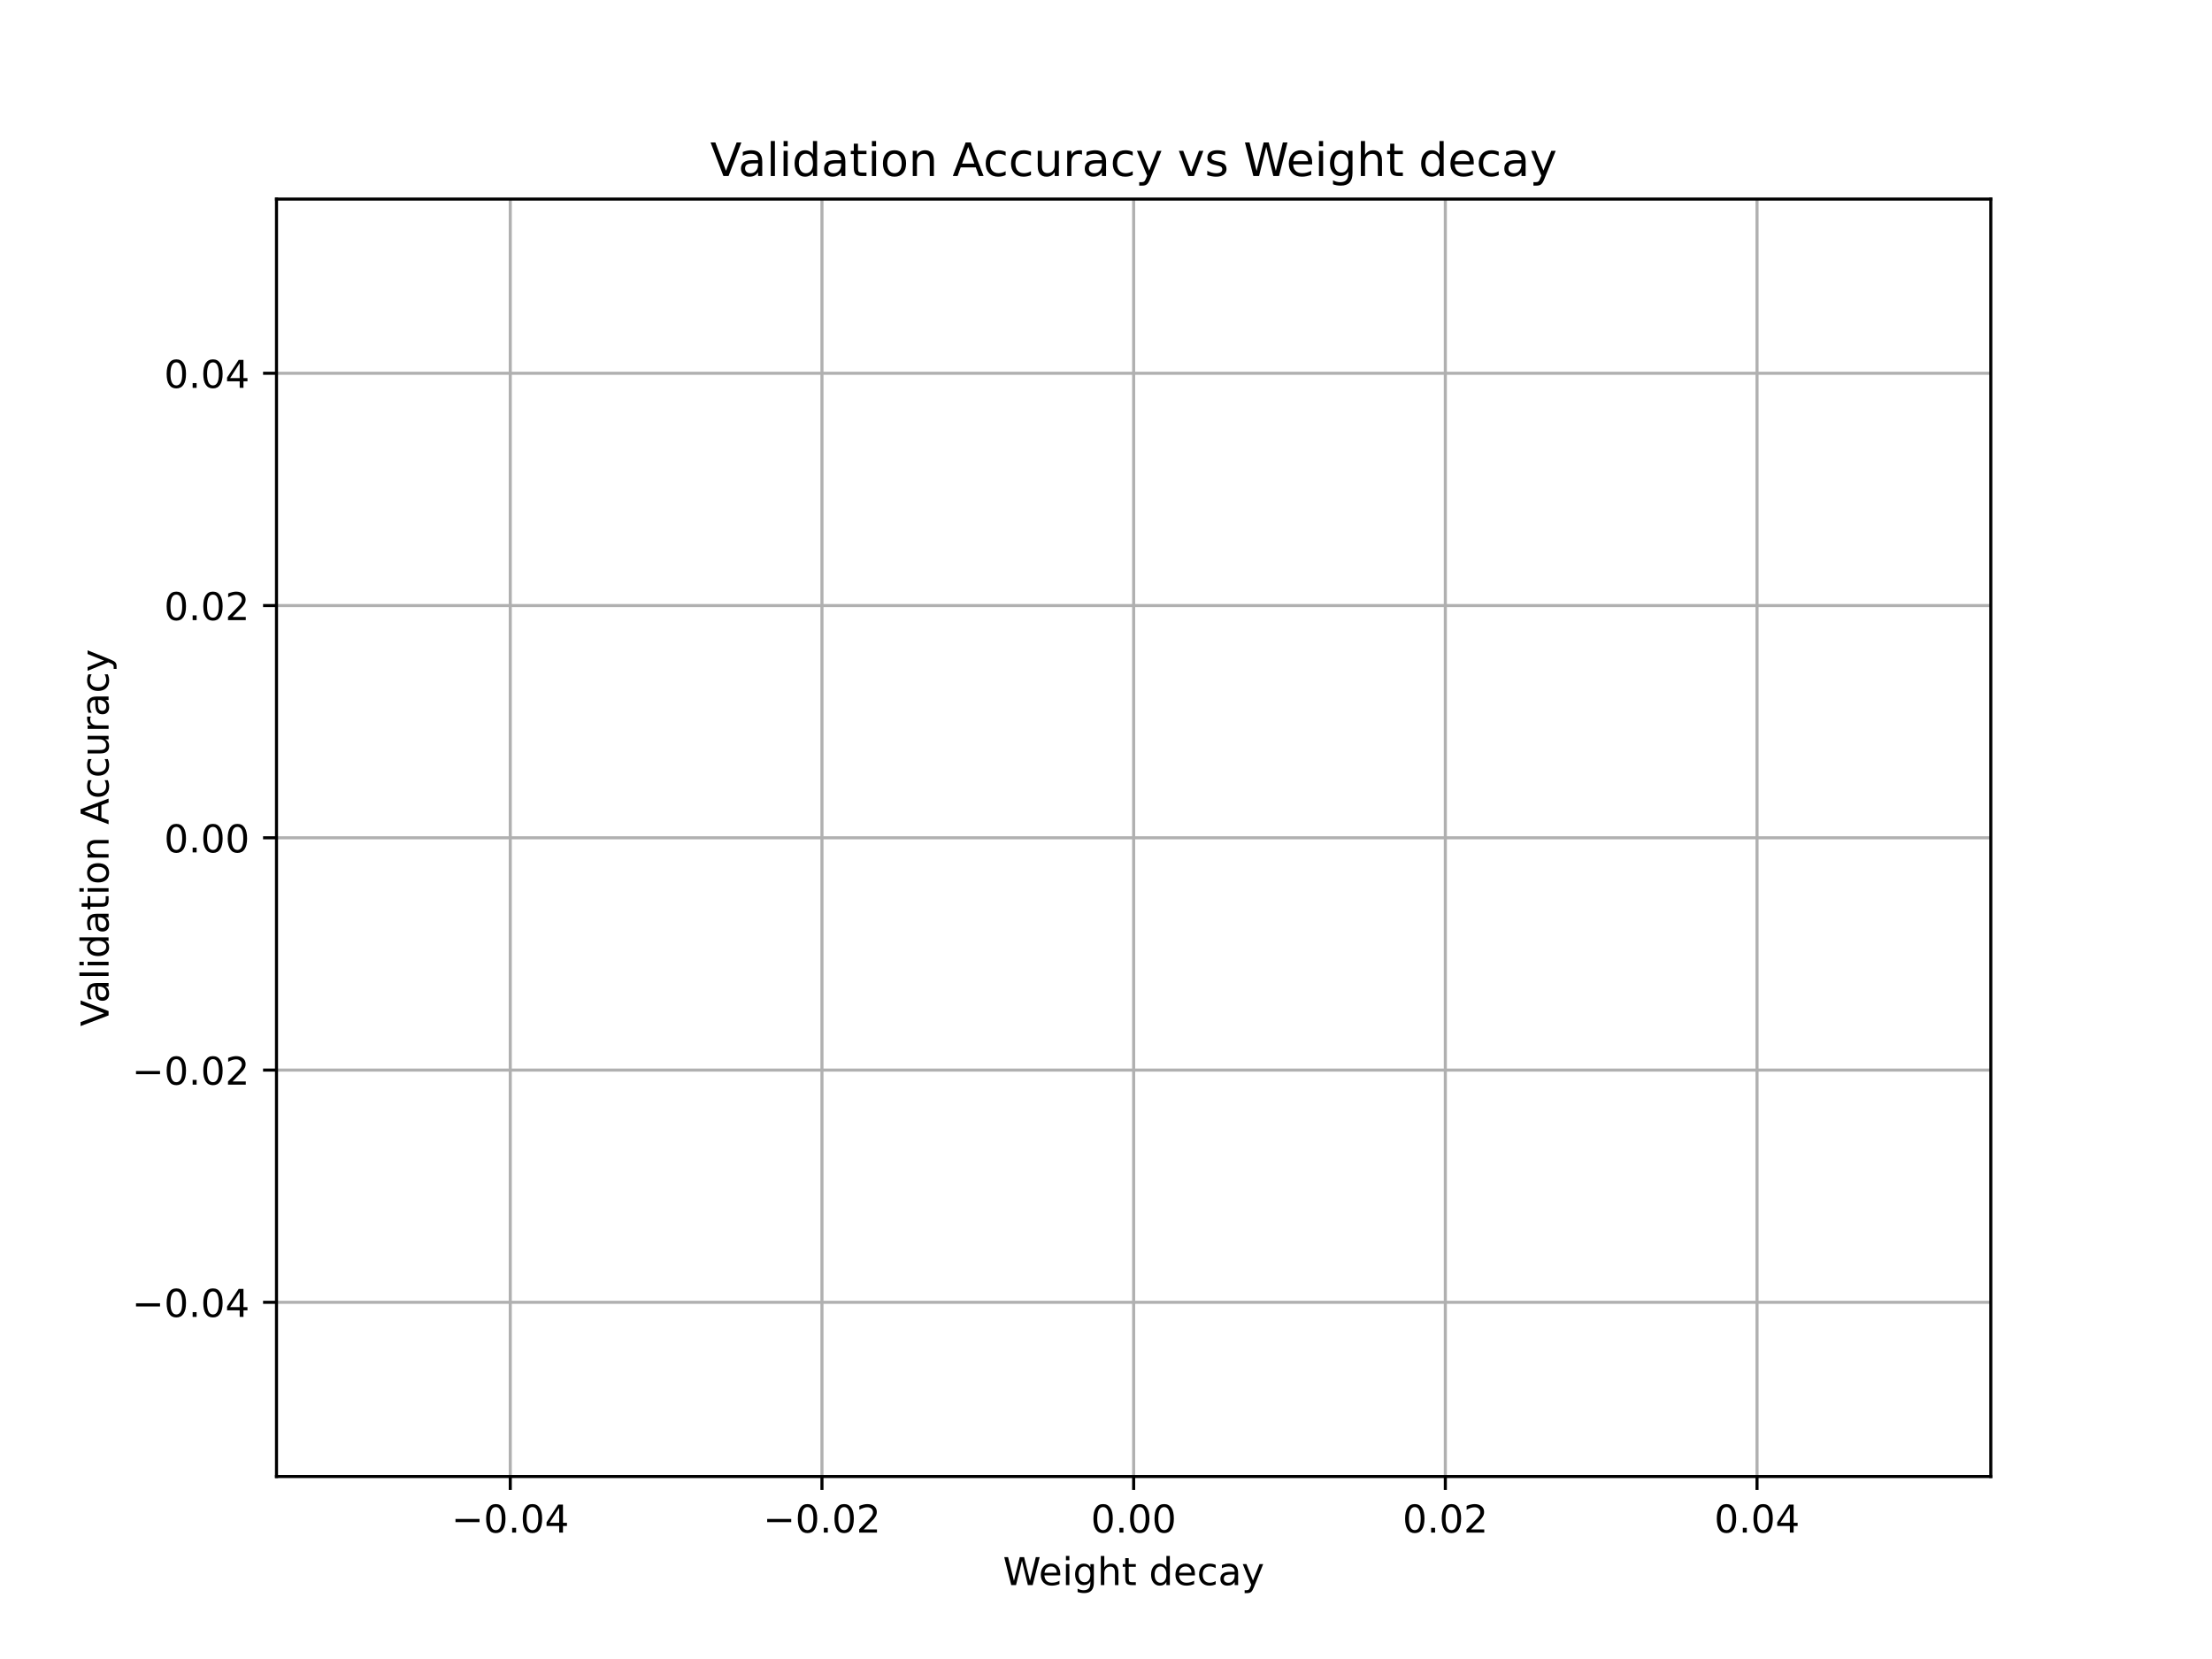
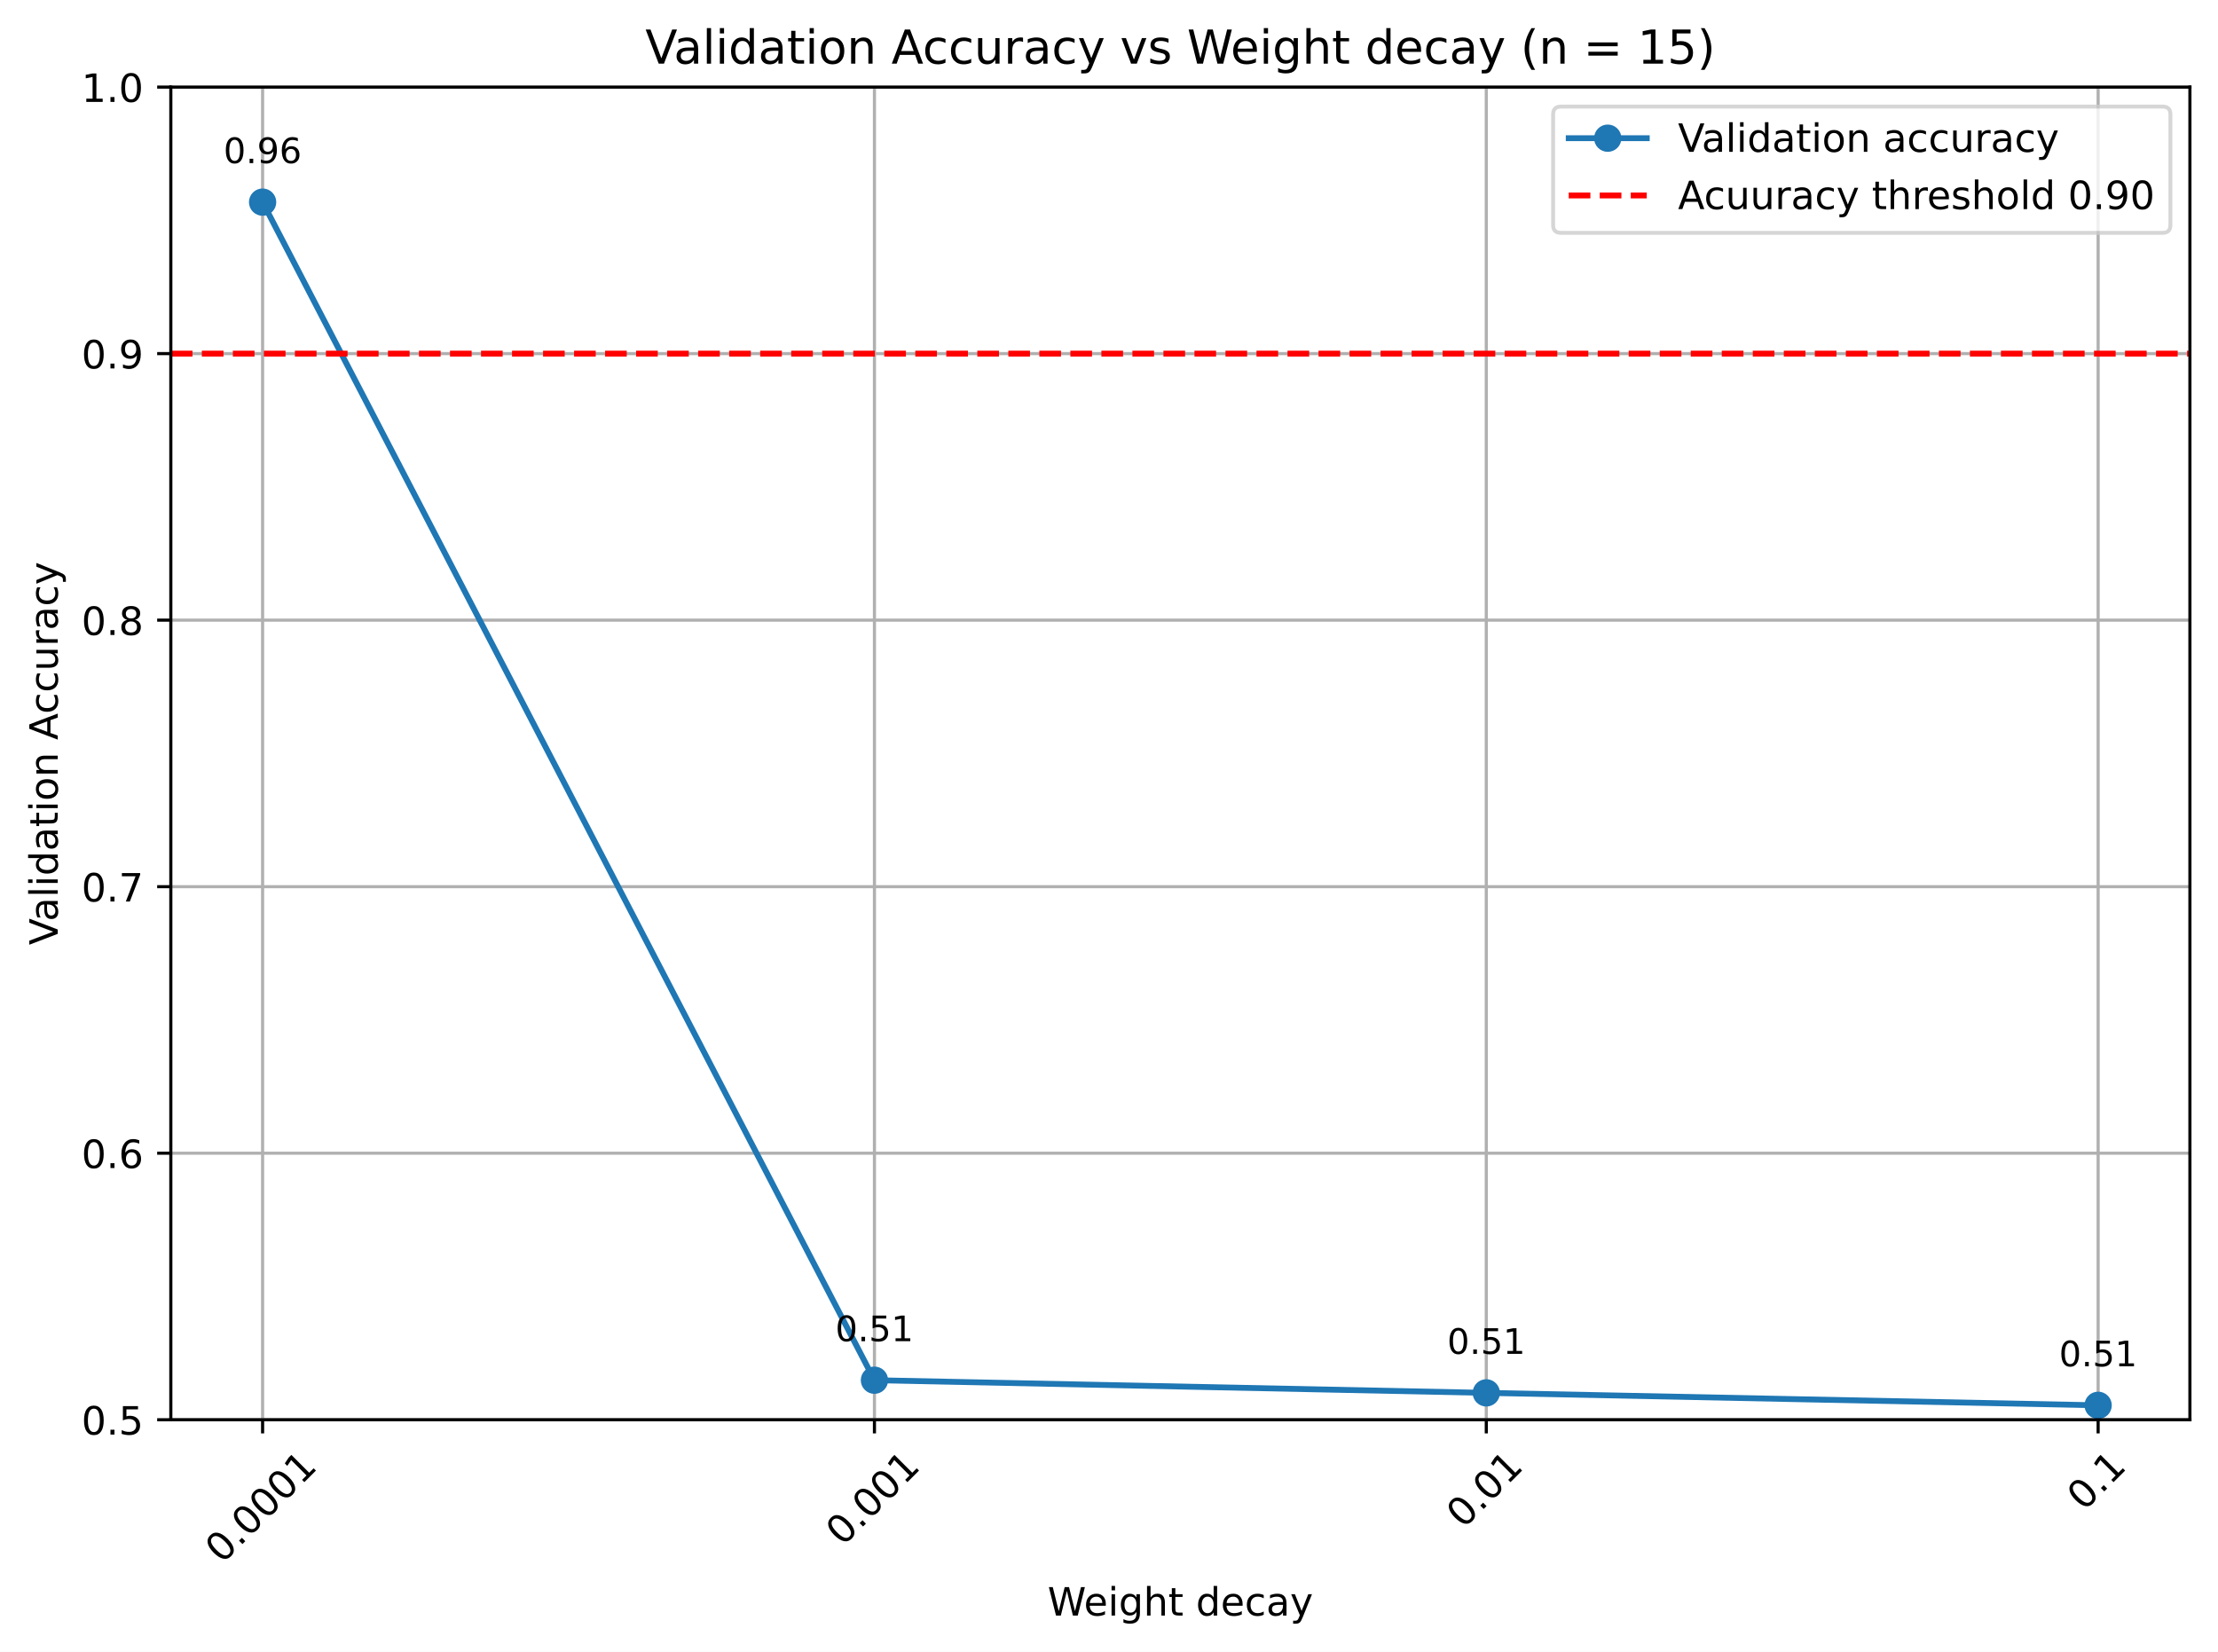
- <svg xmlns="http://www.w3.org/2000/svg" xmlns:xlink="http://www.w3.org/1999/xlink" width="576pt" height="432pt" viewBox="0 0 576 432" version="1.1">
+ <svg xmlns="http://www.w3.org/2000/svg" xmlns:xlink="http://www.w3.org/1999/xlink" width="568.461pt" height="423.329pt" viewBox="0 0 568.461 423.329" version="1.1">
  <defs>
    <style type="text/css">*{stroke-linejoin: round; stroke-linecap: butt}</style>
  </defs>
  <g id="figure_1">
    <g id="patch_1">
-       <path d="M 0 432  L 576 432  L 576 0  L 0 0  z " style="fill: #ffffff" />
+       <path d="M 0 423.329  L 568.461 423.329  L 568.461 0  L 0 0  z " style="fill: #ffffff" />
    </g>
    <g id="axes_1">
      <g id="patch_2">
-         <path d="M 72 384.48  L 518.4 384.48  L 518.4 51.84  L 72 51.84  z " style="fill: #ffffff" />
+         <path d="M 43.781 363.866  L 561.261 363.866  L 561.261 22.318  L 43.781 22.318  z " style="fill: #ffffff" />
      </g>
      <g id="matplotlib.axis_1">
        <g id="xtick_1">
          <g id="line2d_1">
-             <path d="M 132.873 384.48  L 132.873 51.84  " clip-path="url(#p876dbd8a52)" style="fill: none; stroke: #b0b0b0; stroke-width: 0.8; stroke-linecap: square" />
+             <path d="M 67.303 363.866  L 67.303 22.318  " clip-path="url(#p53840d6176)" style="fill: none; stroke: #b0b0b0; stroke-width: 0.8; stroke-linecap: square" />
          </g>
          <g id="line2d_2">
            <defs>
-               <path id="m6a438488a5" d="M 0 0  L 0 3.5  " style="stroke: #000000; stroke-width: 0.8" />
+               <path id="mff8204e455" d="M 0 0  L 0 3.5  " style="stroke: #000000; stroke-width: 0.8" />
            </defs>
            <g>
-               <use xlink:href="#m6a438488a5" x="132.873" y="384.48" style="stroke: #000000; stroke-width: 0.8" />
+               <use xlink:href="#mff8204e455" x="67.303" y="363.866" style="stroke: #000000; stroke-width: 0.8" />
            </g>
          </g>
          <g id="text_1">
-             <g transform="translate(117.5501 399.0784) scale(0.1 -0.1)">
-               <defs>
-                 <path id="DejaVuSans-2212" d="M 678 2272  L 4684 2272  L 4684 1741  L 678 1741  L 678 2272  z " transform="scale(0.015625)" />
+             <g transform="translate(56.88319 400.9806) rotate(-45) scale(0.1 -0.1)">
+               <defs>
                <path id="DejaVuSans-30" d="M 2034 4250  Q 1547 4250 1301 3770  Q 1056 3291 1056 2328  Q 1056 1369 1301 889  Q 1547 409 2034 409  Q 2525 409 2770 889  Q 3016 1369 3016 2328  Q 3016 3291 2770 3770  Q 2525 4250 2034 4250  z M 2034 4750  Q 2819 4750 3233 4129  Q 3647 3509 3647 2328  Q 3647 1150 3233 529  Q 2819 -91 2034 -91  Q 1250 -91 836 529  Q 422 1150 422 2328  Q 422 3509 836 4129  Q 1250 4750 2034 4750  z " transform="scale(0.015625)" />
                <path id="DejaVuSans-2e" d="M 684 794  L 1344 794  L 1344 0  L 684 0  L 684 794  z " transform="scale(0.015625)" />
-                 <path id="DejaVuSans-34" d="M 2419 4116  L 825 1625  L 2419 1625  L 2419 4116  z M 2253 4666  L 3047 4666  L 3047 1625  L 3713 1625  L 3713 1100  L 3047 1100  L 3047 0  L 2419 0  L 2419 1100  L 313 1100  L 313 1709  L 2253 4666  z " transform="scale(0.015625)" />
-               </defs>
-               <use xlink:href="#DejaVuSans-2212" />
-               <use xlink:href="#DejaVuSans-30" x="83.789" />
-               <use xlink:href="#DejaVuSans-2e" x="147.412" />
-               <use xlink:href="#DejaVuSans-30" x="179.199" />
-               <use xlink:href="#DejaVuSans-34" x="242.822" />
+                 <path id="DejaVuSans-31" d="M 794 531  L 1825 531  L 1825 4091  L 703 3866  L 703 4441  L 1819 4666  L 2450 4666  L 2450 531  L 3481 531  L 3481 0  L 794 0  L 794 531  z " transform="scale(0.015625)" />
+               </defs>
+               <use xlink:href="#DejaVuSans-30" />
+               <use xlink:href="#DejaVuSans-2e" x="63.623" />
+               <use xlink:href="#DejaVuSans-30" x="95.41" />
+               <use xlink:href="#DejaVuSans-30" x="159.033" />
+               <use xlink:href="#DejaVuSans-30" x="222.656" />
+               <use xlink:href="#DejaVuSans-31" x="286.279" />
            </g>
          </g>
        </g>
        <g id="xtick_2">
          <g id="line2d_3">
-             <path d="M 214.036 384.48  L 214.036 51.84  " clip-path="url(#p876dbd8a52)" style="fill: none; stroke: #b0b0b0; stroke-width: 0.8; stroke-linecap: square" />
+             <path d="M 224.115 363.866  L 224.115 22.318  " clip-path="url(#p53840d6176)" style="fill: none; stroke: #b0b0b0; stroke-width: 0.8; stroke-linecap: square" />
          </g>
          <g id="line2d_4">
            <g>
-               <use xlink:href="#m6a438488a5" x="214.036" y="384.48" style="stroke: #000000; stroke-width: 0.8" />
+               <use xlink:href="#mff8204e455" x="224.115" y="363.866" style="stroke: #000000; stroke-width: 0.8" />
            </g>
          </g>
          <g id="text_2">
-             <g transform="translate(198.7137 399.0784) scale(0.1 -0.1)">
-               <defs>
-                 <path id="DejaVuSans-32" d="M 1228 531  L 3431 531  L 3431 0  L 469 0  L 469 531  Q 828 903 1448 1529  Q 2069 2156 2228 2338  Q 2531 2678 2651 2914  Q 2772 3150 2772 3378  Q 2772 3750 2511 3984  Q 2250 4219 1831 4219  Q 1534 4219 1204 4116  Q 875 4013 500 3803  L 500 4441  Q 881 4594 1212 4672  Q 1544 4750 1819 4750  Q 2544 4750 2975 4387  Q 3406 4025 3406 3419  Q 3406 3131 3298 2873  Q 3191 2616 2906 2266  Q 2828 2175 2409 1742  Q 1991 1309 1228 531  z " transform="scale(0.015625)" />
-               </defs>
-               <use xlink:href="#DejaVuSans-2212" />
-               <use xlink:href="#DejaVuSans-30" x="83.789" />
-               <use xlink:href="#DejaVuSans-2e" x="147.412" />
-               <use xlink:href="#DejaVuSans-30" x="179.199" />
-               <use xlink:href="#DejaVuSans-32" x="242.822" />
+             <g transform="translate(215.9448 396.4816) rotate(-45) scale(0.1 -0.1)">
+               <use xlink:href="#DejaVuSans-30" />
+               <use xlink:href="#DejaVuSans-2e" x="63.623" />
+               <use xlink:href="#DejaVuSans-30" x="95.41" />
+               <use xlink:href="#DejaVuSans-30" x="159.033" />
+               <use xlink:href="#DejaVuSans-31" x="222.656" />
            </g>
          </g>
        </g>
        <g id="xtick_3">
          <g id="line2d_5">
-             <path d="M 295.2 384.48  L 295.2 51.84  " clip-path="url(#p876dbd8a52)" style="fill: none; stroke: #b0b0b0; stroke-width: 0.8; stroke-linecap: square" />
+             <path d="M 380.927 363.866  L 380.927 22.318  " clip-path="url(#p53840d6176)" style="fill: none; stroke: #b0b0b0; stroke-width: 0.8; stroke-linecap: square" />
          </g>
          <g id="line2d_6">
            <g>
-               <use xlink:href="#m6a438488a5" x="295.2" y="384.48" style="stroke: #000000; stroke-width: 0.8" />
+               <use xlink:href="#mff8204e455" x="380.927" y="363.866" style="stroke: #000000; stroke-width: 0.8" />
            </g>
          </g>
          <g id="text_3">
-             <g transform="translate(284.0672 399.0784) scale(0.1 -0.1)">
+             <g transform="translate(375.0064 391.9827) rotate(-45) scale(0.1 -0.1)">
              <use xlink:href="#DejaVuSans-30" />
              <use xlink:href="#DejaVuSans-2e" x="63.623" />
              <use xlink:href="#DejaVuSans-30" x="95.41" />
-               <use xlink:href="#DejaVuSans-30" x="159.033" />
+               <use xlink:href="#DejaVuSans-31" x="159.033" />
            </g>
          </g>
        </g>
        <g id="xtick_4">
          <g id="line2d_7">
-             <path d="M 376.364 384.48  L 376.364 51.84  " clip-path="url(#p876dbd8a52)" style="fill: none; stroke: #b0b0b0; stroke-width: 0.8; stroke-linecap: square" />
+             <path d="M 537.739 363.866  L 537.739 22.318  " clip-path="url(#p53840d6176)" style="fill: none; stroke: #b0b0b0; stroke-width: 0.8; stroke-linecap: square" />
          </g>
          <g id="line2d_8">
            <g>
-               <use xlink:href="#m6a438488a5" x="376.364" y="384.48" style="stroke: #000000; stroke-width: 0.8" />
+               <use xlink:href="#mff8204e455" x="537.739" y="363.866" style="stroke: #000000; stroke-width: 0.8" />
            </g>
          </g>
          <g id="text_4">
-             <g transform="translate(365.2308 399.0784) scale(0.1 -0.1)">
-               <use xlink:href="#DejaVuSans-30" />
-               <use xlink:href="#DejaVuSans-2e" x="63.623" />
-               <use xlink:href="#DejaVuSans-30" x="95.41" />
-               <use xlink:href="#DejaVuSans-32" x="159.033" />
-             </g>
-           </g>
-         </g>
-         <g id="xtick_5">
-           <g id="line2d_9">
-             <path d="M 457.527 384.48  L 457.527 51.84  " clip-path="url(#p876dbd8a52)" style="fill: none; stroke: #b0b0b0; stroke-width: 0.8; stroke-linecap: square" />
-           </g>
-           <g id="line2d_10">
-             <g>
-               <use xlink:href="#m6a438488a5" x="457.527" y="384.48" style="stroke: #000000; stroke-width: 0.8" />
-             </g>
-           </g>
-           <g id="text_5">
-             <g transform="translate(446.3945 399.0784) scale(0.1 -0.1)">
-               <use xlink:href="#DejaVuSans-30" />
-               <use xlink:href="#DejaVuSans-2e" x="63.623" />
-               <use xlink:href="#DejaVuSans-30" x="95.41" />
-               <use xlink:href="#DejaVuSans-34" x="159.033" />
-             </g>
-           </g>
-         </g>
-         <g id="text_6">
-           <g transform="translate(261.1687 412.7566) scale(0.1 -0.1)">
+             <g transform="translate(534.068 387.4837) rotate(-45) scale(0.1 -0.1)">
+               <use xlink:href="#DejaVuSans-30" />
+               <use xlink:href="#DejaVuSans-2e" x="63.623" />
+               <use xlink:href="#DejaVuSans-31" x="95.41" />
+             </g>
+           </g>
+         </g>
+         <g id="text_5">
+           <g transform="translate(268.49 414.0496) scale(0.1 -0.1)">
            <defs>
              <path id="DejaVuSans-57" d="M 213 4666  L 850 4666  L 1831 722  L 2809 4666  L 3519 4666  L 4500 722  L 5478 4666  L 6119 4666  L 4947 0  L 4153 0  L 3169 4050  L 2175 0  L 1381 0  L 213 4666  z " transform="scale(0.015625)" />
              <path id="DejaVuSans-65" d="M 3597 1894  L 3597 1613  L 953 1613  Q 991 1019 1311 708  Q 1631 397 2203 397  Q 2534 397 2845 478  Q 3156 559 3463 722  L 3463 178  Q 3153 47 2828 -22  Q 2503 -91 2169 -91  Q 1331 -91 842 396  Q 353 884 353 1716  Q 353 2575 817 3079  Q 1281 3584 2069 3584  Q 2775 3584 3186 3129  Q 3597 2675 3597 1894  z M 3022 2063  Q 3016 2534 2758 2815  Q 2500 3097 2075 3097  Q 1594 3097 1305 2825  Q 1016 2553 972 2059  L 3022 2063  z " transform="scale(0.015625)" />
              <path id="DejaVuSans-69" d="M 603 3500  L 1178 3500  L 1178 0  L 603 0  L 603 3500  z M 603 4863  L 1178 4863  L 1178 4134  L 603 4134  L 603 4863  z " transform="scale(0.015625)" />
              <path id="DejaVuSans-67" d="M 2906 1791  Q 2906 2416 2648 2759  Q 2391 3103 1925 3103  Q 1463 3103 1205 2759  Q 947 2416 947 1791  Q 947 1169 1205 825  Q 1463 481 1925 481  Q 2391 481 2648 825  Q 2906 1169 2906 1791  z M 3481 434  Q 3481 -459 3084 -895  Q 2688 -1331 1869 -1331  Q 1566 -1331 1297 -1286  Q 1028 -1241 775 -1147  L 775 -588  Q 1028 -725 1275 -790  Q 1522 -856 1778 -856  Q 2344 -856 2625 -561  Q 2906 -266 2906 331  L 2906 616  Q 2728 306 2450 153  Q 2172 0 1784 0  Q 1141 0 747 490  Q 353 981 353 1791  Q 353 2603 747 3093  Q 1141 3584 1784 3584  Q 2172 3584 2450 3431  Q 2728 3278 2906 2969  L 2906 3500  L 3481 3500  L 3481 434  z " transform="scale(0.015625)" />
              <path id="DejaVuSans-68" d="M 3513 2113  L 3513 0  L 2938 0  L 2938 2094  Q 2938 2591 2744 2837  Q 2550 3084 2163 3084  Q 1697 3084 1428 2787  Q 1159 2491 1159 1978  L 1159 0  L 581 0  L 581 4863  L 1159 4863  L 1159 2956  Q 1366 3272 1645 3428  Q 1925 3584 2291 3584  Q 2894 3584 3203 3211  Q 3513 2838 3513 2113  z " transform="scale(0.015625)" />
              <path id="DejaVuSans-74" d="M 1172 4494  L 1172 3500  L 2356 3500  L 2356 3053  L 1172 3053  L 1172 1153  Q 1172 725 1289 603  Q 1406 481 1766 481  L 2356 481  L 2356 0  L 1766 0  Q 1100 0 847 248  Q 594 497 594 1153  L 594 3053  L 172 3053  L 172 3500  L 594 3500  L 594 4494  L 1172 4494  z " transform="scale(0.015625)" />
              <path id="DejaVuSans-20" transform="scale(0.015625)" />
              <path id="DejaVuSans-64" d="M 2906 2969  L 2906 4863  L 3481 4863  L 3481 0  L 2906 0  L 2906 525  Q 2725 213 2448 61  Q 2172 -91 1784 -91  Q 1150 -91 751 415  Q 353 922 353 1747  Q 353 2572 751 3078  Q 1150 3584 1784 3584  Q 2172 3584 2448 3432  Q 2725 3281 2906 2969  z M 947 1747  Q 947 1113 1208 752  Q 1469 391 1925 391  Q 2381 391 2643 752  Q 2906 1113 2906 1747  Q 2906 2381 2643 2742  Q 2381 3103 1925 3103  Q 1469 3103 1208 2742  Q 947 2381 947 1747  z " transform="scale(0.015625)" />
              <path id="DejaVuSans-63" d="M 3122 3366  L 3122 2828  Q 2878 2963 2633 3030  Q 2388 3097 2138 3097  Q 1578 3097 1268 2742  Q 959 2388 959 1747  Q 959 1106 1268 751  Q 1578 397 2138 397  Q 2388 397 2633 464  Q 2878 531 3122 666  L 3122 134  Q 2881 22 2623 -34  Q 2366 -91 2075 -91  Q 1284 -91 818 406  Q 353 903 353 1747  Q 353 2603 823 3093  Q 1294 3584 2113 3584  Q 2378 3584 2631 3529  Q 2884 3475 3122 3366  z " transform="scale(0.015625)" />
              <path id="DejaVuSans-61" d="M 2194 1759  Q 1497 1759 1228 1600  Q 959 1441 959 1056  Q 959 750 1161 570  Q 1363 391 1709 391  Q 2188 391 2477 730  Q 2766 1069 2766 1631  L 2766 1759  L 2194 1759  z M 3341 1997  L 3341 0  L 2766 0  L 2766 531  Q 2569 213 2275 61  Q 1981 -91 1556 -91  Q 1019 -91 701 211  Q 384 513 384 1019  Q 384 1609 779 1909  Q 1175 2209 1959 2209  L 2766 2209  L 2766 2266  Q 2766 2663 2505 2880  Q 2244 3097 1772 3097  Q 1472 3097 1187 3025  Q 903 2953 641 2809  L 641 3341  Q 956 3463 1253 3523  Q 1550 3584 1831 3584  Q 2591 3584 2966 3190  Q 3341 2797 3341 1997  z " transform="scale(0.015625)" />
              <path id="DejaVuSans-79" d="M 2059 -325  Q 1816 -950 1584 -1140  Q 1353 -1331 966 -1331  L 506 -1331  L 506 -850  L 844 -850  Q 1081 -850 1212 -737  Q 1344 -625 1503 -206  L 1606 56  L 191 3500  L 800 3500  L 1894 763  L 2988 3500  L 3597 3500  L 2059 -325  z " transform="scale(0.015625)" />
            </defs>
            <use xlink:href="#DejaVuSans-57" />
            <use xlink:href="#DejaVuSans-65" x="93.002" />
            <use xlink:href="#DejaVuSans-69" x="154.525" />
            <use xlink:href="#DejaVuSans-67" x="182.309" />
            <use xlink:href="#DejaVuSans-68" x="245.785" />
            <use xlink:href="#DejaVuSans-74" x="309.164" />
            <use xlink:href="#DejaVuSans-20" x="348.373" />
            <use xlink:href="#DejaVuSans-64" x="380.16" />
            <use xlink:href="#DejaVuSans-65" x="443.637" />
            <use xlink:href="#DejaVuSans-63" x="505.16" />
            <use xlink:href="#DejaVuSans-61" x="560.141" />
            <use xlink:href="#DejaVuSans-79" x="621.42" />
          </g>
        </g>
      </g>
      <g id="matplotlib.axis_2">
        <g id="ytick_1">
+           <g id="line2d_9">
+             <path d="M 43.781 363.866  L 561.261 363.866  " clip-path="url(#p53840d6176)" style="fill: none; stroke: #b0b0b0; stroke-width: 0.8; stroke-linecap: square" />
+           </g>
+           <g id="line2d_10">
+             <defs>
+               <path id="mcdc24b4fce" d="M 0 0  L -3.5 0  " style="stroke: #000000; stroke-width: 0.8" />
+             </defs>
+             <g>
+               <use xlink:href="#mcdc24b4fce" x="43.781" y="363.866" style="stroke: #000000; stroke-width: 0.8" />
+             </g>
+           </g>
+           <g id="text_6">
+             <g transform="translate(20.87813 367.6648) scale(0.1 -0.1)">
+               <defs>
+                 <path id="DejaVuSans-35" d="M 691 4666  L 3169 4666  L 3169 4134  L 1269 4134  L 1269 2991  Q 1406 3038 1543 3061  Q 1681 3084 1819 3084  Q 2600 3084 3056 2656  Q 3513 2228 3513 1497  Q 3513 744 3044 326  Q 2575 -91 1722 -91  Q 1428 -91 1123 -41  Q 819 9 494 109  L 494 744  Q 775 591 1075 516  Q 1375 441 1709 441  Q 2250 441 2565 725  Q 2881 1009 2881 1497  Q 2881 1984 2565 2268  Q 2250 2553 1709 2553  Q 1456 2553 1204 2497  Q 953 2441 691 2322  L 691 4666  z " transform="scale(0.015625)" />
+               </defs>
+               <use xlink:href="#DejaVuSans-30" />
+               <use xlink:href="#DejaVuSans-2e" x="63.623" />
+               <use xlink:href="#DejaVuSans-35" x="95.41" />
+             </g>
+           </g>
+         </g>
+         <g id="ytick_2">
          <g id="line2d_11">
-             <path d="M 72 339.12  L 518.4 339.12  " clip-path="url(#p876dbd8a52)" style="fill: none; stroke: #b0b0b0; stroke-width: 0.8; stroke-linecap: square" />
+             <path d="M 43.781 295.556  L 561.261 295.556  " clip-path="url(#p53840d6176)" style="fill: none; stroke: #b0b0b0; stroke-width: 0.8; stroke-linecap: square" />
          </g>
          <g id="line2d_12">
-             <defs>
-               <path id="m24ba1bcd34" d="M 0 0  L -3.5 0  " style="stroke: #000000; stroke-width: 0.8" />
-             </defs>
-             <g>
-               <use xlink:href="#m24ba1bcd34" x="72" y="339.12" style="stroke: #000000; stroke-width: 0.8" />
+             <g>
+               <use xlink:href="#mcdc24b4fce" x="43.781" y="295.556" style="stroke: #000000; stroke-width: 0.8" />
            </g>
          </g>
          <g id="text_7">
-             <g transform="translate(34.35469 342.9192) scale(0.1 -0.1)">
-               <use xlink:href="#DejaVuSans-2212" />
-               <use xlink:href="#DejaVuSans-30" x="83.789" />
-               <use xlink:href="#DejaVuSans-2e" x="147.412" />
-               <use xlink:href="#DejaVuSans-30" x="179.199" />
-               <use xlink:href="#DejaVuSans-34" x="242.822" />
-             </g>
-           </g>
-         </g>
-         <g id="ytick_2">
+             <g transform="translate(20.87813 299.3553) scale(0.1 -0.1)">
+               <defs>
+                 <path id="DejaVuSans-36" d="M 2113 2584  Q 1688 2584 1439 2293  Q 1191 2003 1191 1497  Q 1191 994 1439 701  Q 1688 409 2113 409  Q 2538 409 2786 701  Q 3034 994 3034 1497  Q 3034 2003 2786 2293  Q 2538 2584 2113 2584  z M 3366 4563  L 3366 3988  Q 3128 4100 2886 4159  Q 2644 4219 2406 4219  Q 1781 4219 1451 3797  Q 1122 3375 1075 2522  Q 1259 2794 1537 2939  Q 1816 3084 2150 3084  Q 2853 3084 3261 2657  Q 3669 2231 3669 1497  Q 3669 778 3244 343  Q 2819 -91 2113 -91  Q 1303 -91 875 529  Q 447 1150 447 2328  Q 447 3434 972 4092  Q 1497 4750 2381 4750  Q 2619 4750 2861 4703  Q 3103 4656 3366 4563  z " transform="scale(0.015625)" />
+               </defs>
+               <use xlink:href="#DejaVuSans-30" />
+               <use xlink:href="#DejaVuSans-2e" x="63.623" />
+               <use xlink:href="#DejaVuSans-36" x="95.41" />
+             </g>
+           </g>
+         </g>
+         <g id="ytick_3">
          <g id="line2d_13">
-             <path d="M 72 278.64  L 518.4 278.64  " clip-path="url(#p876dbd8a52)" style="fill: none; stroke: #b0b0b0; stroke-width: 0.8; stroke-linecap: square" />
+             <path d="M 43.781 227.247  L 561.261 227.247  " clip-path="url(#p53840d6176)" style="fill: none; stroke: #b0b0b0; stroke-width: 0.8; stroke-linecap: square" />
          </g>
          <g id="line2d_14">
            <g>
-               <use xlink:href="#m24ba1bcd34" x="72" y="278.64" style="stroke: #000000; stroke-width: 0.8" />
+               <use xlink:href="#mcdc24b4fce" x="43.781" y="227.247" style="stroke: #000000; stroke-width: 0.8" />
            </g>
          </g>
          <g id="text_8">
-             <g transform="translate(34.35469 282.4392) scale(0.1 -0.1)">
-               <use xlink:href="#DejaVuSans-2212" />
-               <use xlink:href="#DejaVuSans-30" x="83.789" />
-               <use xlink:href="#DejaVuSans-2e" x="147.412" />
-               <use xlink:href="#DejaVuSans-30" x="179.199" />
-               <use xlink:href="#DejaVuSans-32" x="242.822" />
-             </g>
-           </g>
-         </g>
-         <g id="ytick_3">
+             <g transform="translate(20.87813 231.0458) scale(0.1 -0.1)">
+               <defs>
+                 <path id="DejaVuSans-37" d="M 525 4666  L 3525 4666  L 3525 4397  L 1831 0  L 1172 0  L 2766 4134  L 525 4134  L 525 4666  z " transform="scale(0.015625)" />
+               </defs>
+               <use xlink:href="#DejaVuSans-30" />
+               <use xlink:href="#DejaVuSans-2e" x="63.623" />
+               <use xlink:href="#DejaVuSans-37" x="95.41" />
+             </g>
+           </g>
+         </g>
+         <g id="ytick_4">
          <g id="line2d_15">
-             <path d="M 72 218.16  L 518.4 218.16  " clip-path="url(#p876dbd8a52)" style="fill: none; stroke: #b0b0b0; stroke-width: 0.8; stroke-linecap: square" />
+             <path d="M 43.781 158.937  L 561.261 158.937  " clip-path="url(#p53840d6176)" style="fill: none; stroke: #b0b0b0; stroke-width: 0.8; stroke-linecap: square" />
          </g>
          <g id="line2d_16">
            <g>
-               <use xlink:href="#m24ba1bcd34" x="72" y="218.16" style="stroke: #000000; stroke-width: 0.8" />
+               <use xlink:href="#mcdc24b4fce" x="43.781" y="158.937" style="stroke: #000000; stroke-width: 0.8" />
            </g>
          </g>
          <g id="text_9">
-             <g transform="translate(42.73438 221.9592) scale(0.1 -0.1)">
-               <use xlink:href="#DejaVuSans-30" />
+             <g transform="translate(20.87813 162.7363) scale(0.1 -0.1)">
+               <defs>
+                 <path id="DejaVuSans-38" d="M 2034 2216  Q 1584 2216 1326 1975  Q 1069 1734 1069 1313  Q 1069 891 1326 650  Q 1584 409 2034 409  Q 2484 409 2743 651  Q 3003 894 3003 1313  Q 3003 1734 2745 1975  Q 2488 2216 2034 2216  z M 1403 2484  Q 997 2584 770 2862  Q 544 3141 544 3541  Q 544 4100 942 4425  Q 1341 4750 2034 4750  Q 2731 4750 3128 4425  Q 3525 4100 3525 3541  Q 3525 3141 3298 2862  Q 3072 2584 2669 2484  Q 3125 2378 3379 2068  Q 3634 1759 3634 1313  Q 3634 634 3220 271  Q 2806 -91 2034 -91  Q 1263 -91 848 271  Q 434 634 434 1313  Q 434 1759 690 2068  Q 947 2378 1403 2484  z M 1172 3481  Q 1172 3119 1398 2916  Q 1625 2713 2034 2713  Q 2441 2713 2670 2916  Q 2900 3119 2900 3481  Q 2900 3844 2670 4047  Q 2441 4250 2034 4250  Q 1625 4250 1398 4047  Q 1172 3844 1172 3481  z " transform="scale(0.015625)" />
+               </defs>
+               <use xlink:href="#DejaVuSans-30" />
+               <use xlink:href="#DejaVuSans-2e" x="63.623" />
+               <use xlink:href="#DejaVuSans-38" x="95.41" />
+             </g>
+           </g>
+         </g>
+         <g id="ytick_5">
+           <g id="line2d_17">
+             <path d="M 43.781 90.628  L 561.261 90.628  " clip-path="url(#p53840d6176)" style="fill: none; stroke: #b0b0b0; stroke-width: 0.8; stroke-linecap: square" />
+           </g>
+           <g id="line2d_18">
+             <g>
+               <use xlink:href="#mcdc24b4fce" x="43.781" y="90.628" style="stroke: #000000; stroke-width: 0.8" />
+             </g>
+           </g>
+           <g id="text_10">
+             <g transform="translate(20.87813 94.42684) scale(0.1 -0.1)">
+               <defs>
+                 <path id="DejaVuSans-39" d="M 703 97  L 703 672  Q 941 559 1184 500  Q 1428 441 1663 441  Q 2288 441 2617 861  Q 2947 1281 2994 2138  Q 2813 1869 2534 1725  Q 2256 1581 1919 1581  Q 1219 1581 811 2004  Q 403 2428 403 3163  Q 403 3881 828 4315  Q 1253 4750 1959 4750  Q 2769 4750 3195 4129  Q 3622 3509 3622 2328  Q 3622 1225 3098 567  Q 2575 -91 1691 -91  Q 1453 -91 1209 -44  Q 966 3 703 97  z M 1959 2075  Q 2384 2075 2632 2365  Q 2881 2656 2881 3163  Q 2881 3666 2632 3958  Q 2384 4250 1959 4250  Q 1534 4250 1286 3958  Q 1038 3666 1038 3163  Q 1038 2656 1286 2365  Q 1534 2075 1959 2075  z " transform="scale(0.015625)" />
+               </defs>
+               <use xlink:href="#DejaVuSans-30" />
+               <use xlink:href="#DejaVuSans-2e" x="63.623" />
+               <use xlink:href="#DejaVuSans-39" x="95.41" />
+             </g>
+           </g>
+         </g>
+         <g id="ytick_6">
+           <g id="line2d_19">
+             <path d="M 43.781 22.318  L 561.261 22.318  " clip-path="url(#p53840d6176)" style="fill: none; stroke: #b0b0b0; stroke-width: 0.8; stroke-linecap: square" />
+           </g>
+           <g id="line2d_20">
+             <g>
+               <use xlink:href="#mcdc24b4fce" x="43.781" y="22.318" style="stroke: #000000; stroke-width: 0.8" />
+             </g>
+           </g>
+           <g id="text_11">
+             <g transform="translate(20.87813 26.11734) scale(0.1 -0.1)">
+               <use xlink:href="#DejaVuSans-31" />
              <use xlink:href="#DejaVuSans-2e" x="63.623" />
              <use xlink:href="#DejaVuSans-30" x="95.41" />
-               <use xlink:href="#DejaVuSans-30" x="159.033" />
-             </g>
-           </g>
-         </g>
-         <g id="ytick_4">
-           <g id="line2d_17">
-             <path d="M 72 157.68  L 518.4 157.68  " clip-path="url(#p876dbd8a52)" style="fill: none; stroke: #b0b0b0; stroke-width: 0.8; stroke-linecap: square" />
-           </g>
-           <g id="line2d_18">
-             <g>
-               <use xlink:href="#m24ba1bcd34" x="72" y="157.68" style="stroke: #000000; stroke-width: 0.8" />
-             </g>
-           </g>
-           <g id="text_10">
-             <g transform="translate(42.73438 161.4792) scale(0.1 -0.1)">
-               <use xlink:href="#DejaVuSans-30" />
-               <use xlink:href="#DejaVuSans-2e" x="63.623" />
-               <use xlink:href="#DejaVuSans-30" x="95.41" />
-               <use xlink:href="#DejaVuSans-32" x="159.033" />
-             </g>
-           </g>
-         </g>
-         <g id="ytick_5">
-           <g id="line2d_19">
-             <path d="M 72 97.2  L 518.4 97.2  " clip-path="url(#p876dbd8a52)" style="fill: none; stroke: #b0b0b0; stroke-width: 0.8; stroke-linecap: square" />
-           </g>
-           <g id="line2d_20">
-             <g>
-               <use xlink:href="#m24ba1bcd34" x="72" y="97.2" style="stroke: #000000; stroke-width: 0.8" />
-             </g>
-           </g>
-           <g id="text_11">
-             <g transform="translate(42.73438 100.9992) scale(0.1 -0.1)">
-               <use xlink:href="#DejaVuSans-30" />
-               <use xlink:href="#DejaVuSans-2e" x="63.623" />
-               <use xlink:href="#DejaVuSans-30" x="95.41" />
-               <use xlink:href="#DejaVuSans-34" x="159.033" />
            </g>
          </g>
        </g>
        <g id="text_12">
-           <g transform="translate(28.275 267.2678) rotate(-90) scale(0.1 -0.1)">
+           <g transform="translate(14.79844 242.1997) rotate(-90) scale(0.1 -0.1)">
            <defs>
              <path id="DejaVuSans-56" d="M 1831 0  L 50 4666  L 709 4666  L 2188 738  L 3669 4666  L 4325 4666  L 2547 0  L 1831 0  z " transform="scale(0.015625)" />
              <path id="DejaVuSans-6c" d="M 603 4863  L 1178 4863  L 1178 0  L 603 0  L 603 4863  z " transform="scale(0.015625)" />
              <path id="DejaVuSans-6f" d="M 1959 3097  Q 1497 3097 1228 2736  Q 959 2375 959 1747  Q 959 1119 1226 758  Q 1494 397 1959 397  Q 2419 397 2687 759  Q 2956 1122 2956 1747  Q 2956 2369 2687 2733  Q 2419 3097 1959 3097  z M 1959 3584  Q 2709 3584 3137 3096  Q 3566 2609 3566 1747  Q 3566 888 3137 398  Q 2709 -91 1959 -91  Q 1206 -91 779 398  Q 353 888 353 1747  Q 353 2609 779 3096  Q 1206 3584 1959 3584  z " transform="scale(0.015625)" />
              <path id="DejaVuSans-6e" d="M 3513 2113  L 3513 0  L 2938 0  L 2938 2094  Q 2938 2591 2744 2837  Q 2550 3084 2163 3084  Q 1697 3084 1428 2787  Q 1159 2491 1159 1978  L 1159 0  L 581 0  L 581 3500  L 1159 3500  L 1159 2956  Q 1366 3272 1645 3428  Q 1925 3584 2291 3584  Q 2894 3584 3203 3211  Q 3513 2838 3513 2113  z " transform="scale(0.015625)" />
              <path id="DejaVuSans-41" d="M 2188 4044  L 1331 1722  L 3047 1722  L 2188 4044  z M 1831 4666  L 2547 4666  L 4325 0  L 3669 0  L 3244 1197  L 1141 1197  L 716 0  L 50 0  L 1831 4666  z " transform="scale(0.015625)" />
              <path id="DejaVuSans-75" d="M 544 1381  L 544 3500  L 1119 3500  L 1119 1403  Q 1119 906 1312 657  Q 1506 409 1894 409  Q 2359 409 2629 706  Q 2900 1003 2900 1516  L 2900 3500  L 3475 3500  L 3475 0  L 2900 0  L 2900 538  Q 2691 219 2414 64  Q 2138 -91 1772 -91  Q 1169 -91 856 284  Q 544 659 544 1381  z M 1991 3584  L 1991 3584  z " transform="scale(0.015625)" />
              <path id="DejaVuSans-72" d="M 2631 2963  Q 2534 3019 2420 3045  Q 2306 3072 2169 3072  Q 1681 3072 1420 2755  Q 1159 2438 1159 1844  L 1159 0  L 581 0  L 581 3500  L 1159 3500  L 1159 2956  Q 1341 3275 1631 3429  Q 1922 3584 2338 3584  Q 2397 3584 2469 3576  Q 2541 3569 2628 3553  L 2631 2963  z " transform="scale(0.015625)" />
            </defs>
            <use xlink:href="#DejaVuSans-56" />
            <use xlink:href="#DejaVuSans-61" x="60.658" />
            <use xlink:href="#DejaVuSans-6c" x="121.938" />
            <use xlink:href="#DejaVuSans-69" x="149.721" />
            <use xlink:href="#DejaVuSans-64" x="177.504" />
            <use xlink:href="#DejaVuSans-61" x="240.98" />
            <use xlink:href="#DejaVuSans-74" x="302.26" />
            <use xlink:href="#DejaVuSans-69" x="341.469" />
            <use xlink:href="#DejaVuSans-6f" x="369.252" />
            <use xlink:href="#DejaVuSans-6e" x="430.434" />
            <use xlink:href="#DejaVuSans-20" x="493.812" />
            <use xlink:href="#DejaVuSans-41" x="525.6" />
            <use xlink:href="#DejaVuSans-63" x="592.258" />
            <use xlink:href="#DejaVuSans-63" x="647.238" />
            <use xlink:href="#DejaVuSans-75" x="702.219" />
            <use xlink:href="#DejaVuSans-72" x="765.598" />
            <use xlink:href="#DejaVuSans-61" x="806.711" />
            <use xlink:href="#DejaVuSans-63" x="867.99" />
            <use xlink:href="#DejaVuSans-79" x="922.971" />
          </g>
        </g>
      </g>
-       <g id="line2d_21" />
+       <g id="line2d_21">
+         <path d="M 67.303 51.805  L 224.115 353.733  L 380.927 356.978  L 537.739 360.166  " clip-path="url(#p53840d6176)" style="fill: none; stroke: #1f77b4; stroke-width: 1.5; stroke-linecap: square" />
+         <defs>
+           <path id="mb84c28ca81" d="M 0 3  C 0.796 3 1.559 2.684 2.121 2.121  C 2.684 1.559 3 0.796 3 0  C 3 -0.796 2.684 -1.559 2.121 -2.121  C 1.559 -2.684 0.796 -3 0 -3  C -0.796 -3 -1.559 -2.684 -2.121 -2.121  C -2.684 -1.559 -3 -0.796 -3 0  C -3 0.796 -2.684 1.559 -2.121 2.121  C -1.559 2.684 -0.796 3 0 3  z " style="stroke: #1f77b4" />
+         </defs>
+         <g clip-path="url(#p53840d6176)">
+           <use xlink:href="#mb84c28ca81" x="67.303" y="51.805" style="fill: #1f77b4; stroke: #1f77b4" />
+           <use xlink:href="#mb84c28ca81" x="224.115" y="353.733" style="fill: #1f77b4; stroke: #1f77b4" />
+           <use xlink:href="#mb84c28ca81" x="380.927" y="356.978" style="fill: #1f77b4; stroke: #1f77b4" />
+           <use xlink:href="#mb84c28ca81" x="537.739" y="360.166" style="fill: #1f77b4; stroke: #1f77b4" />
+         </g>
+       </g>
+       <g id="line2d_22">
+         <path d="M 43.781 90.628  L 561.261 90.628  " clip-path="url(#p53840d6176)" style="fill: none; stroke-dasharray: 5.55,2.4; stroke-dashoffset: 0; stroke: #ff0000; stroke-width: 1.5" />
+       </g>
      <g id="patch_3">
-         <path d="M 72 384.48  L 72 51.84  " style="fill: none; stroke: #000000; stroke-width: 0.8; stroke-linejoin: miter; stroke-linecap: square" />
+         <path d="M 43.781 363.866  L 43.781 22.318  " style="fill: none; stroke: #000000; stroke-width: 0.8; stroke-linejoin: miter; stroke-linecap: square" />
      </g>
      <g id="patch_4">
-         <path d="M 518.4 384.48  L 518.4 51.84  " style="fill: none; stroke: #000000; stroke-width: 0.8; stroke-linejoin: miter; stroke-linecap: square" />
+         <path d="M 561.261 363.866  L 561.261 22.318  " style="fill: none; stroke: #000000; stroke-width: 0.8; stroke-linejoin: miter; stroke-linecap: square" />
      </g>
      <g id="patch_5">
-         <path d="M 72 384.48  L 518.4 384.48  " style="fill: none; stroke: #000000; stroke-width: 0.8; stroke-linejoin: miter; stroke-linecap: square" />
+         <path d="M 43.781 363.866  L 561.261 363.866  " style="fill: none; stroke: #000000; stroke-width: 0.8; stroke-linejoin: miter; stroke-linecap: square" />
      </g>
      <g id="patch_6">
-         <path d="M 72 51.84  L 518.4 51.84  " style="fill: none; stroke: #000000; stroke-width: 0.8; stroke-linejoin: miter; stroke-linecap: square" />
+         <path d="M 43.781 22.318  L 561.261 22.318  " style="fill: none; stroke: #000000; stroke-width: 0.8; stroke-linejoin: miter; stroke-linecap: square" />
      </g>
      <g id="text_13">
-         <g transform="translate(184.9425 45.84) scale(0.12 -0.12)">
+         <g transform="translate(57.28354 41.80506) scale(0.09 -0.09)">
+           <use xlink:href="#DejaVuSans-30" />
+           <use xlink:href="#DejaVuSans-2e" x="63.623" />
+           <use xlink:href="#DejaVuSans-39" x="95.41" />
+           <use xlink:href="#DejaVuSans-36" x="159.033" />
+         </g>
+       </g>
+       <g id="text_14">
+         <g transform="translate(214.0957 343.733) scale(0.09 -0.09)">
+           <use xlink:href="#DejaVuSans-30" />
+           <use xlink:href="#DejaVuSans-2e" x="63.623" />
+           <use xlink:href="#DejaVuSans-35" x="95.41" />
+           <use xlink:href="#DejaVuSans-31" x="159.033" />
+         </g>
+       </g>
+       <g id="text_15">
+         <g transform="translate(370.9078 346.9777) scale(0.09 -0.09)">
+           <use xlink:href="#DejaVuSans-30" />
+           <use xlink:href="#DejaVuSans-2e" x="63.623" />
+           <use xlink:href="#DejaVuSans-35" x="95.41" />
+           <use xlink:href="#DejaVuSans-31" x="159.033" />
+         </g>
+       </g>
+       <g id="text_16">
+         <g transform="translate(527.7199 350.1655) scale(0.09 -0.09)">
+           <use xlink:href="#DejaVuSans-30" />
+           <use xlink:href="#DejaVuSans-2e" x="63.623" />
+           <use xlink:href="#DejaVuSans-35" x="95.41" />
+           <use xlink:href="#DejaVuSans-31" x="159.033" />
+         </g>
+       </g>
+       <g id="text_17">
+         <g transform="translate(165.3959 16.31812) scale(0.12 -0.12)">
          <defs>
            <path id="DejaVuSans-76" d="M 191 3500  L 800 3500  L 1894 563  L 2988 3500  L 3597 3500  L 2284 0  L 1503 0  L 191 3500  z " transform="scale(0.015625)" />
            <path id="DejaVuSans-73" d="M 2834 3397  L 2834 2853  Q 2591 2978 2328 3040  Q 2066 3103 1784 3103  Q 1356 3103 1142 2972  Q 928 2841 928 2578  Q 928 2378 1081 2264  Q 1234 2150 1697 2047  L 1894 2003  Q 2506 1872 2764 1633  Q 3022 1394 3022 966  Q 3022 478 2636 193  Q 2250 -91 1575 -91  Q 1294 -91 989 -36  Q 684 19 347 128  L 347 722  Q 666 556 975 473  Q 1284 391 1588 391  Q 1994 391 2212 530  Q 2431 669 2431 922  Q 2431 1156 2273 1281  Q 2116 1406 1581 1522  L 1381 1569  Q 847 1681 609 1914  Q 372 2147 372 2553  Q 372 3047 722 3315  Q 1072 3584 1716 3584  Q 2034 3584 2315 3537  Q 2597 3491 2834 3397  z " transform="scale(0.015625)" />
+             <path id="DejaVuSans-28" d="M 1984 4856  Q 1566 4138 1362 3434  Q 1159 2731 1159 2009  Q 1159 1288 1364 580  Q 1569 -128 1984 -844  L 1484 -844  Q 1016 -109 783 600  Q 550 1309 550 2009  Q 550 2706 781 3412  Q 1013 4119 1484 4856  L 1984 4856  z " transform="scale(0.015625)" />
+             <path id="DejaVuSans-3d" d="M 678 2906  L 4684 2906  L 4684 2381  L 678 2381  L 678 2906  z M 678 1631  L 4684 1631  L 4684 1100  L 678 1100  L 678 1631  z " transform="scale(0.015625)" />
+             <path id="DejaVuSans-29" d="M 513 4856  L 1013 4856  Q 1481 4119 1714 3412  Q 1947 2706 1947 2009  Q 1947 1309 1714 600  Q 1481 -109 1013 -844  L 513 -844  Q 928 -128 1133 580  Q 1338 1288 1338 2009  Q 1338 2731 1133 3434  Q 928 4138 513 4856  z " transform="scale(0.015625)" />
          </defs>
          <use xlink:href="#DejaVuSans-56" />
          <use xlink:href="#DejaVuSans-61" x="60.658" />
          <use xlink:href="#DejaVuSans-6c" x="121.938" />
          <use xlink:href="#DejaVuSans-69" x="149.721" />
          <use xlink:href="#DejaVuSans-64" x="177.504" />
          <use xlink:href="#DejaVuSans-61" x="240.98" />
          <use xlink:href="#DejaVuSans-74" x="302.26" />
          <use xlink:href="#DejaVuSans-69" x="341.469" />
          <use xlink:href="#DejaVuSans-6f" x="369.252" />
          <use xlink:href="#DejaVuSans-6e" x="430.434" />
          <use xlink:href="#DejaVuSans-20" x="493.812" />
          <use xlink:href="#DejaVuSans-41" x="525.6" />
          <use xlink:href="#DejaVuSans-63" x="592.258" />
          <use xlink:href="#DejaVuSans-63" x="647.238" />
          <use xlink:href="#DejaVuSans-75" x="702.219" />
          <use xlink:href="#DejaVuSans-72" x="765.598" />
          <use xlink:href="#DejaVuSans-61" x="806.711" />
          <use xlink:href="#DejaVuSans-63" x="867.99" />
          <use xlink:href="#DejaVuSans-79" x="922.971" />
          <use xlink:href="#DejaVuSans-20" x="982.15" />
          <use xlink:href="#DejaVuSans-76" x="1013.938" />
          <use xlink:href="#DejaVuSans-73" x="1073.117" />
          <use xlink:href="#DejaVuSans-20" x="1125.217" />
          <use xlink:href="#DejaVuSans-57" x="1157.004" />
          <use xlink:href="#DejaVuSans-65" x="1250.006" />
          <use xlink:href="#DejaVuSans-69" x="1311.529" />
          <use xlink:href="#DejaVuSans-67" x="1339.312" />
          <use xlink:href="#DejaVuSans-68" x="1402.789" />
          <use xlink:href="#DejaVuSans-74" x="1466.168" />
          <use xlink:href="#DejaVuSans-20" x="1505.377" />
          <use xlink:href="#DejaVuSans-64" x="1537.164" />
          <use xlink:href="#DejaVuSans-65" x="1600.641" />
          <use xlink:href="#DejaVuSans-63" x="1662.164" />
          <use xlink:href="#DejaVuSans-61" x="1717.145" />
          <use xlink:href="#DejaVuSans-79" x="1778.424" />
+           <use xlink:href="#DejaVuSans-20" x="1837.604" />
+           <use xlink:href="#DejaVuSans-28" x="1869.391" />
+           <use xlink:href="#DejaVuSans-6e" x="1908.404" />
+           <use xlink:href="#DejaVuSans-20" x="1971.783" />
+           <use xlink:href="#DejaVuSans-3d" x="2003.57" />
+           <use xlink:href="#DejaVuSans-20" x="2087.359" />
+           <use xlink:href="#DejaVuSans-31" x="2119.146" />
+           <use xlink:href="#DejaVuSans-35" x="2182.77" />
+           <use xlink:href="#DejaVuSans-29" x="2246.393" />
+         </g>
+       </g>
+       <g id="legend_1">
+         <g id="patch_7">
+           <path d="M 400.055 59.674  L 554.261 59.674  Q 556.261 59.674 556.261 57.674  L 556.261 29.318  Q 556.261 27.318 554.261 27.318  L 400.055 27.318  Q 398.055 27.318 398.055 29.318  L 398.055 57.674  Q 398.055 59.674 400.055 59.674  z " style="fill: #ffffff; opacity: 0.8; stroke: #cccccc; stroke-linejoin: miter" />
+         </g>
+         <g id="line2d_23">
+           <path d="M 402.055 35.417  L 412.055 35.417  L 422.055 35.417  " style="fill: none; stroke: #1f77b4; stroke-width: 1.5; stroke-linecap: square" />
+           <g>
+             <use xlink:href="#mb84c28ca81" x="412.055" y="35.417" style="fill: #1f77b4; stroke: #1f77b4" />
+           </g>
+         </g>
+         <g id="text_18">
+           <g transform="translate(430.055 38.91656) scale(0.1 -0.1)">
+             <use xlink:href="#DejaVuSans-56" />
+             <use xlink:href="#DejaVuSans-61" x="60.658" />
+             <use xlink:href="#DejaVuSans-6c" x="121.938" />
+             <use xlink:href="#DejaVuSans-69" x="149.721" />
+             <use xlink:href="#DejaVuSans-64" x="177.504" />
+             <use xlink:href="#DejaVuSans-61" x="240.98" />
+             <use xlink:href="#DejaVuSans-74" x="302.26" />
+             <use xlink:href="#DejaVuSans-69" x="341.469" />
+             <use xlink:href="#DejaVuSans-6f" x="369.252" />
+             <use xlink:href="#DejaVuSans-6e" x="430.434" />
+             <use xlink:href="#DejaVuSans-20" x="493.812" />
+             <use xlink:href="#DejaVuSans-61" x="525.6" />
+             <use xlink:href="#DejaVuSans-63" x="586.879" />
+             <use xlink:href="#DejaVuSans-63" x="641.859" />
+             <use xlink:href="#DejaVuSans-75" x="696.84" />
+             <use xlink:href="#DejaVuSans-72" x="760.219" />
+             <use xlink:href="#DejaVuSans-61" x="801.332" />
+             <use xlink:href="#DejaVuSans-63" x="862.611" />
+             <use xlink:href="#DejaVuSans-79" x="917.592" />
+           </g>
+         </g>
+         <g id="line2d_24">
+           <path d="M 402.055 50.095  L 412.055 50.095  L 422.055 50.095  " style="fill: none; stroke-dasharray: 5.55,2.4; stroke-dashoffset: 0; stroke: #ff0000; stroke-width: 1.5" />
+         </g>
+         <g id="text_19">
+           <g transform="translate(430.055 53.59469) scale(0.1 -0.1)">
+             <use xlink:href="#DejaVuSans-41" />
+             <use xlink:href="#DejaVuSans-63" x="66.658" />
+             <use xlink:href="#DejaVuSans-75" x="121.639" />
+             <use xlink:href="#DejaVuSans-75" x="185.018" />
+             <use xlink:href="#DejaVuSans-72" x="248.396" />
+             <use xlink:href="#DejaVuSans-61" x="289.51" />
+             <use xlink:href="#DejaVuSans-63" x="350.789" />
+             <use xlink:href="#DejaVuSans-79" x="405.77" />
+             <use xlink:href="#DejaVuSans-20" x="464.949" />
+             <use xlink:href="#DejaVuSans-74" x="496.736" />
+             <use xlink:href="#DejaVuSans-68" x="535.945" />
+             <use xlink:href="#DejaVuSans-72" x="599.324" />
+             <use xlink:href="#DejaVuSans-65" x="638.188" />
+             <use xlink:href="#DejaVuSans-73" x="699.711" />
+             <use xlink:href="#DejaVuSans-68" x="751.811" />
+             <use xlink:href="#DejaVuSans-6f" x="815.189" />
+             <use xlink:href="#DejaVuSans-6c" x="876.371" />
+             <use xlink:href="#DejaVuSans-64" x="904.154" />
+             <use xlink:href="#DejaVuSans-20" x="967.631" />
+             <use xlink:href="#DejaVuSans-30" x="999.418" />
+             <use xlink:href="#DejaVuSans-2e" x="1063.041" />
+             <use xlink:href="#DejaVuSans-39" x="1094.828" />
+             <use xlink:href="#DejaVuSans-30" x="1158.451" />
+           </g>
        </g>
      </g>
    </g>
  </g>
  <defs>
-     <clipPath id="p876dbd8a52">
-       <rect x="72" y="51.84" width="446.4" height="332.64" />
+     <clipPath id="p53840d6176">
+       <rect x="43.781" y="22.318" width="517.48" height="341.547" />
    </clipPath>
  </defs>
</svg>
